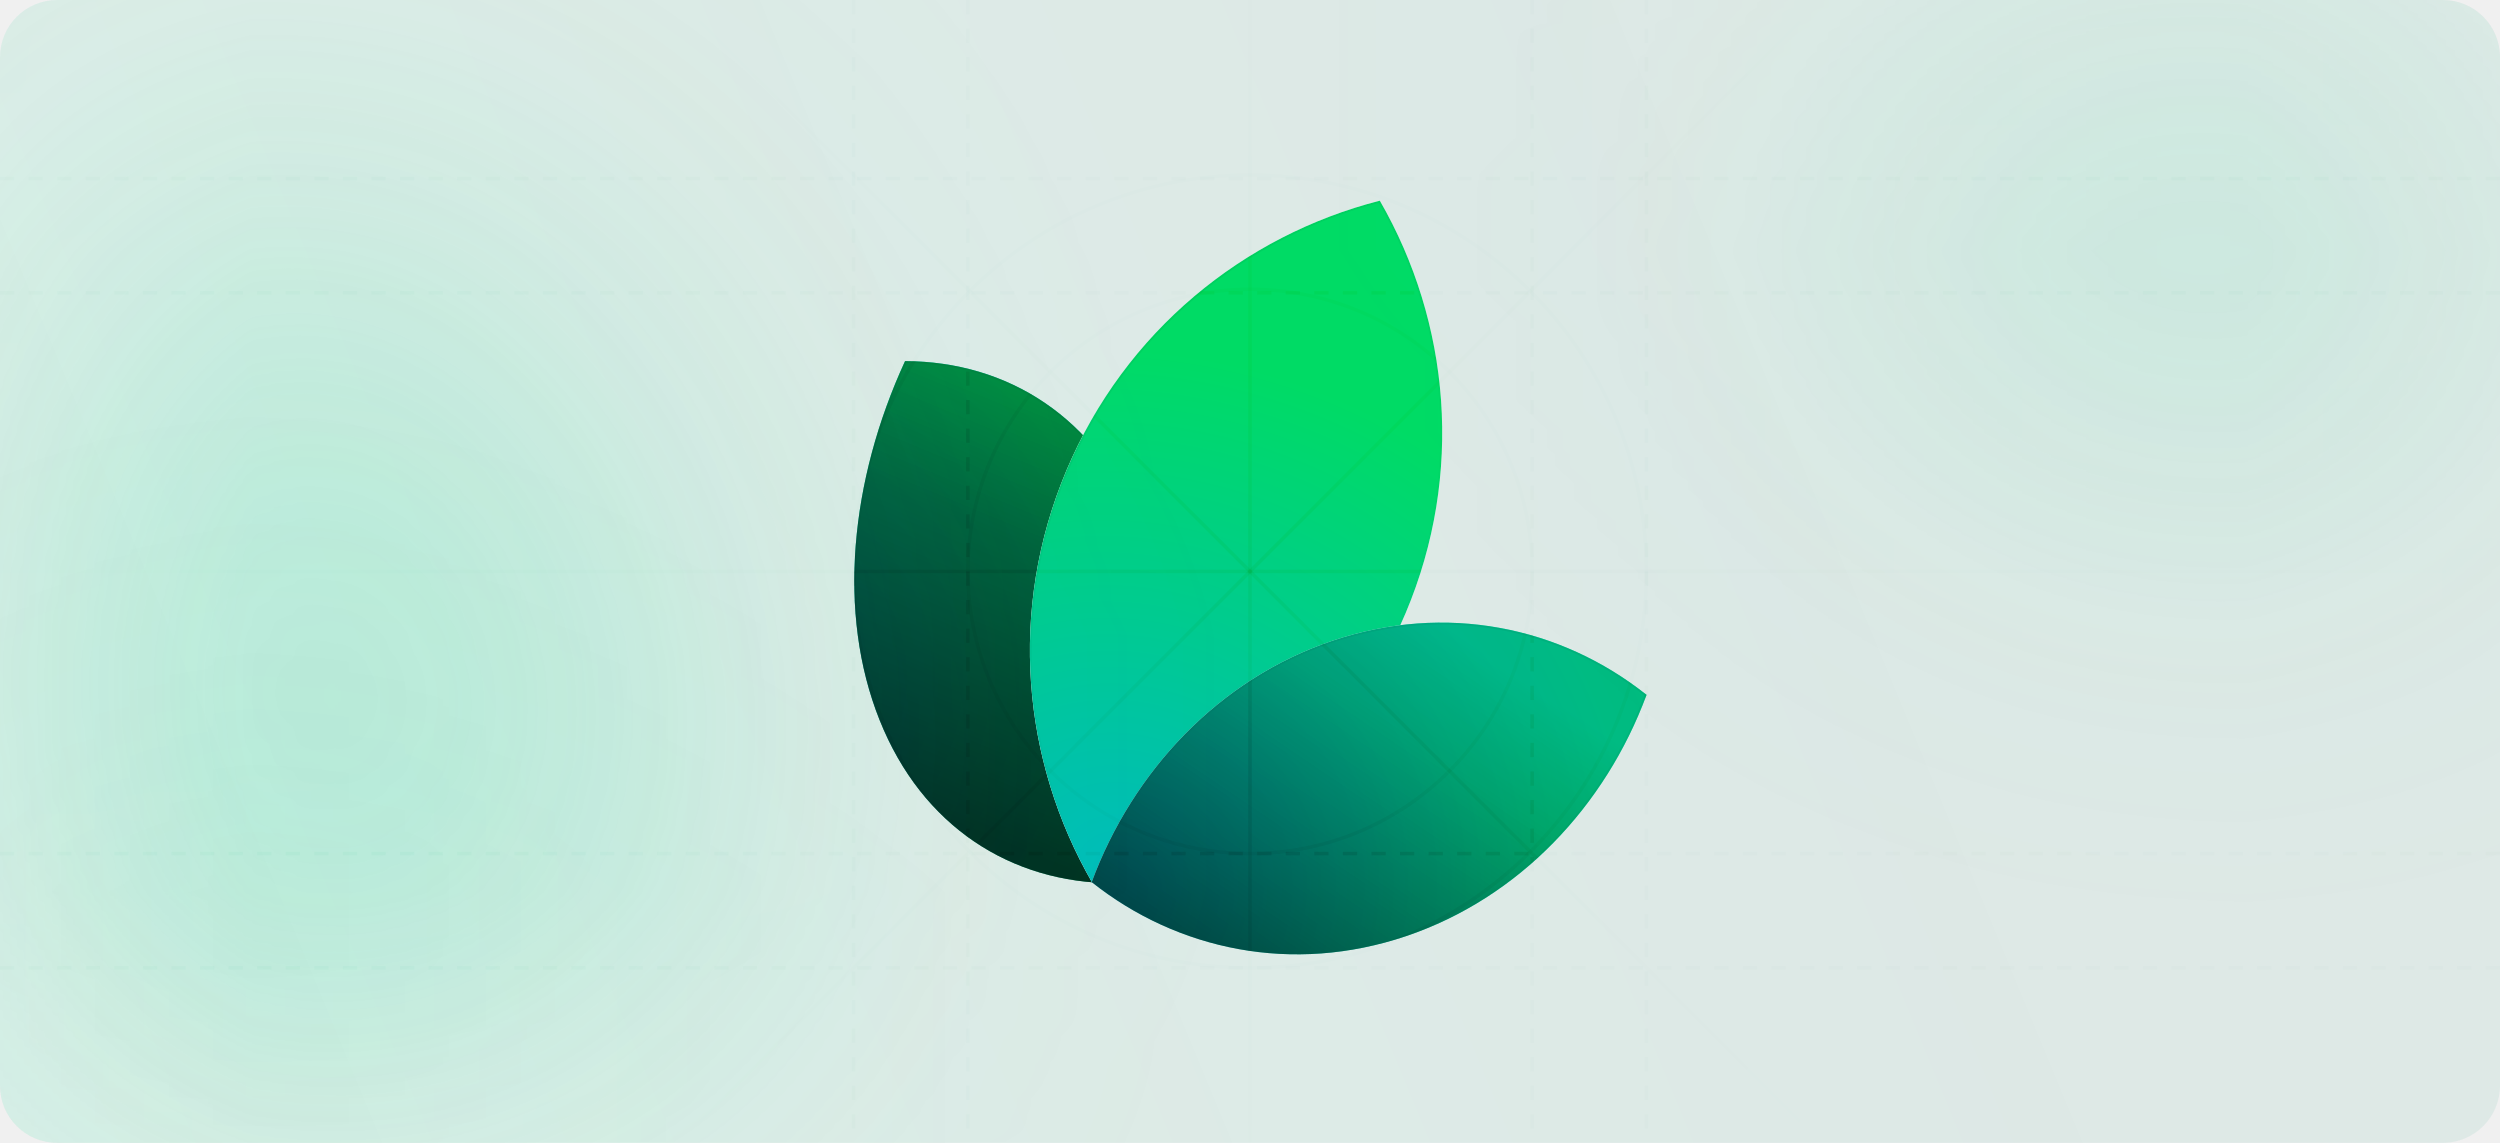
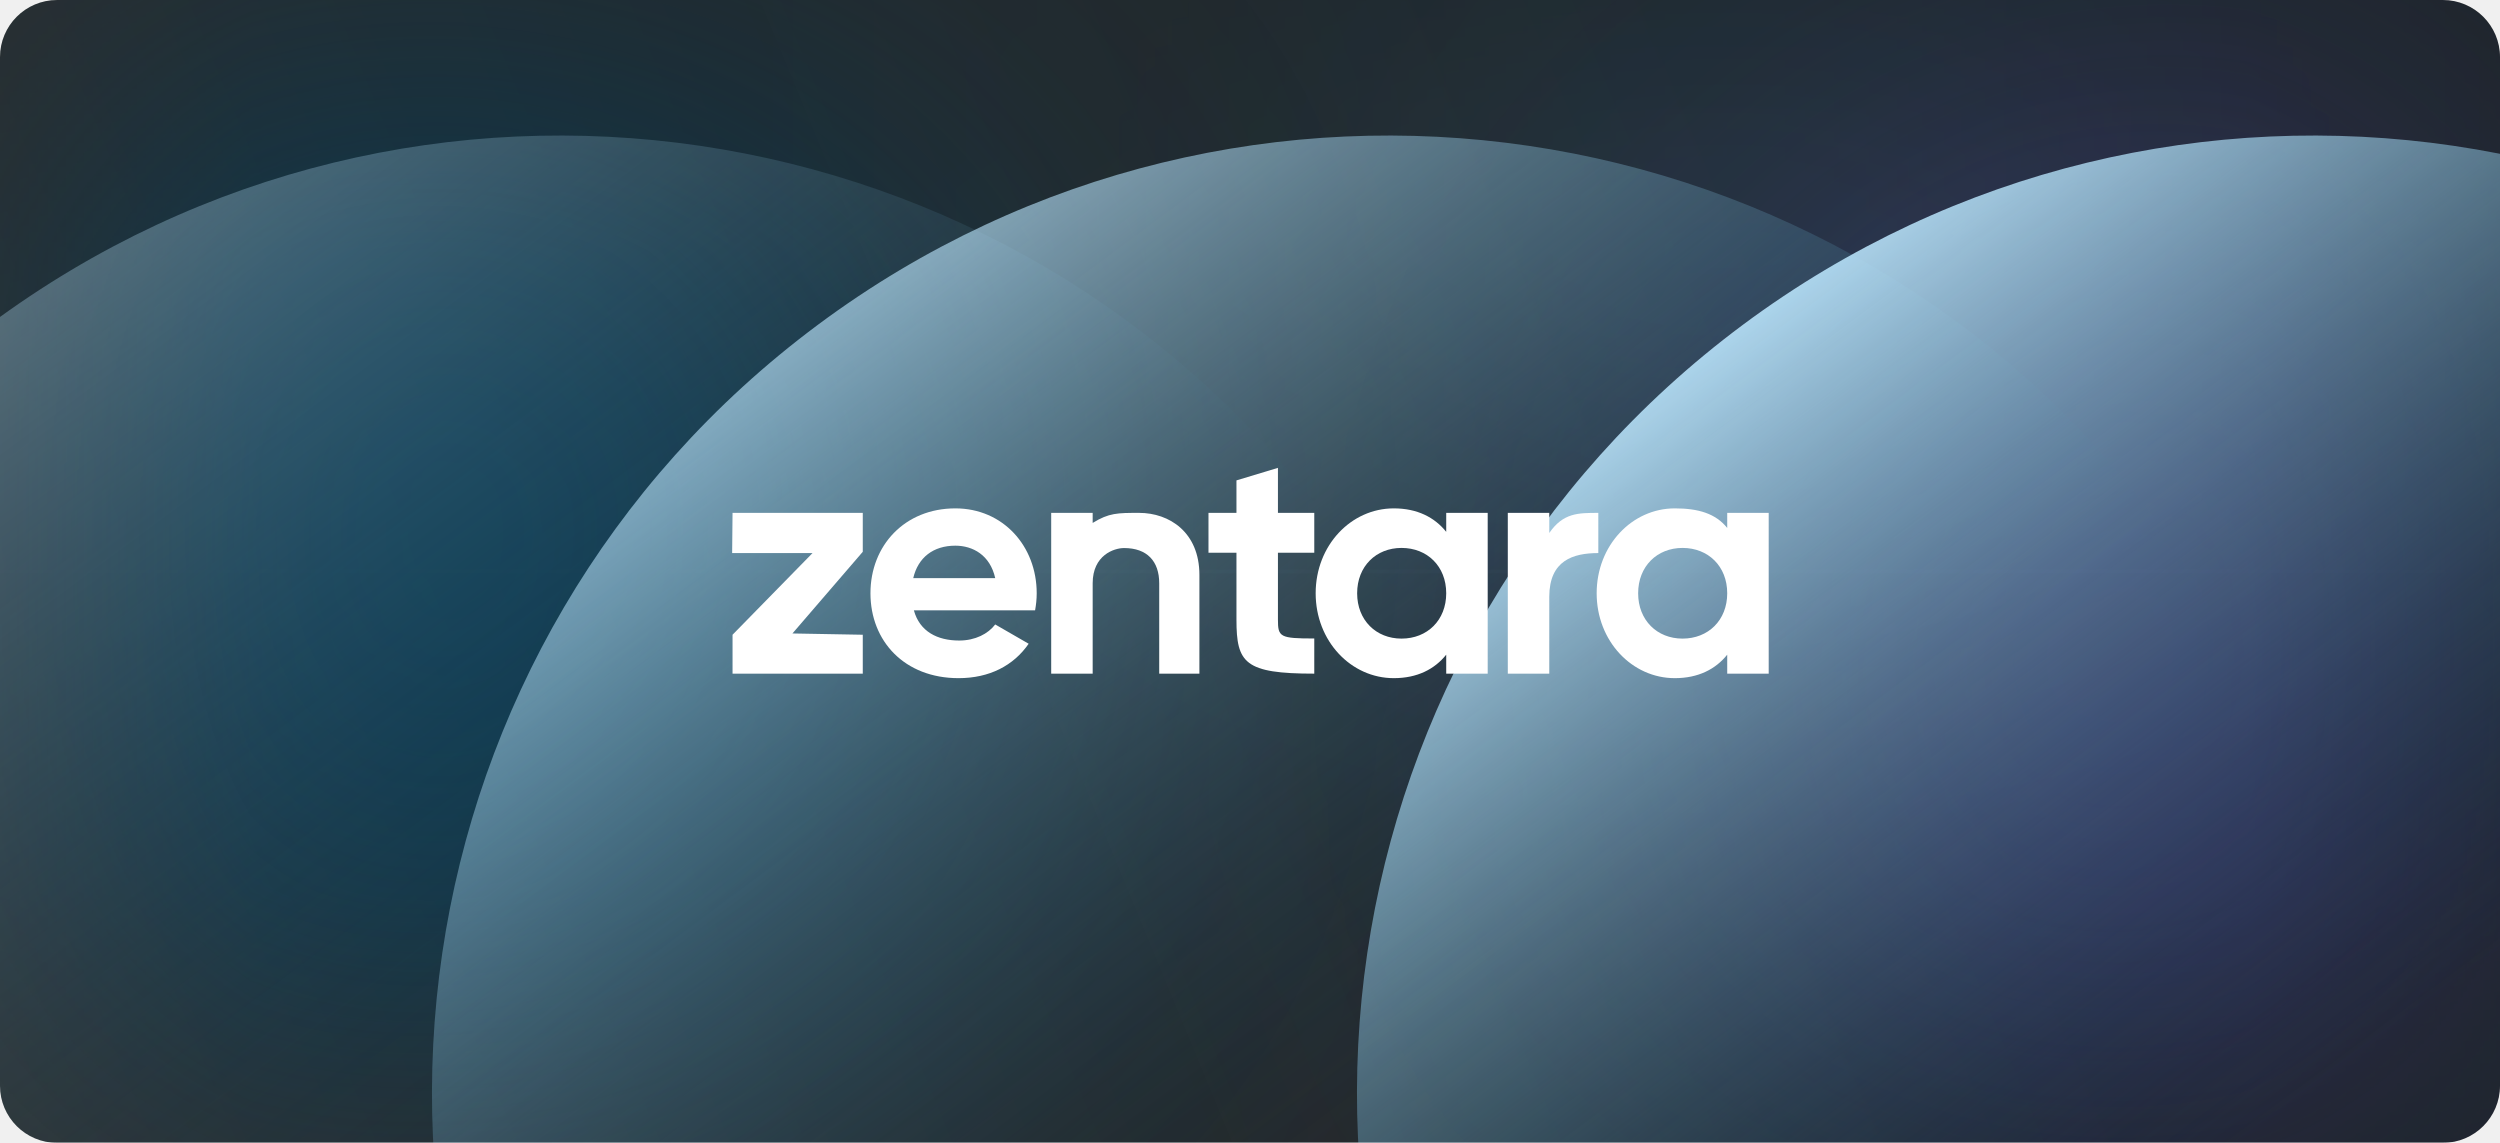
<svg xmlns="http://www.w3.org/2000/svg" width="700" height="320" viewBox="0 0 700 320" fill="none">
-   <g clip-path="url(#clip0_2862_278)">
-     <rect width="700" height="320" rx="16" fill="url(#paint0_linear_2862_278)" />
-     <path d="M311.889 247.3C283.097 247.215 258.226 231.466 246.292 201.629C234.357 171.793 238.02 134.523 253.414 101.112C282.206 101.197 307.077 116.945 319.011 146.782C330.946 176.619 327.283 213.888 311.889 247.3Z" fill="white" />
-     <path d="M311.889 247.3C283.097 247.215 258.226 231.466 246.292 201.629C234.357 171.793 238.02 134.523 253.414 101.112C282.206 101.197 307.077 116.945 319.011 146.782C330.946 176.619 327.283 213.888 311.889 247.3Z" fill="url(#paint1_radial_2862_278)" />
-     <path d="M311.889 247.3C283.097 247.215 258.226 231.466 246.292 201.629C234.357 171.793 238.02 134.523 253.414 101.112C282.206 101.197 307.077 116.945 319.011 146.782C330.946 176.619 327.283 213.888 311.889 247.3Z" fill="black" fill-opacity="0.5" style="mix-blend-mode:hard-light" />
-     <path d="M311.889 247.3C283.097 247.215 258.226 231.466 246.292 201.629C234.357 171.793 238.02 134.523 253.414 101.112C282.206 101.197 307.077 116.945 319.011 146.782C330.946 176.619 327.283 213.888 311.889 247.3Z" fill="url(#paint2_linear_2862_278)" fill-opacity="0.5" style="mix-blend-mode:hard-light" />
-     <path d="M311.72 247.034C283.108 246.887 258.409 231.208 246.538 201.531C234.656 171.825 238.271 134.702 253.583 101.377C282.195 101.524 306.894 117.203 318.765 146.88C330.647 176.586 327.031 213.709 311.72 247.034Z" stroke="url(#paint3_linear_2862_278)" stroke-opacity="0.05" stroke-width="0.531" />
-     <path d="M305.839 247.174C343.92 237.419 377.154 210.619 393.585 171.64C410.017 132.661 405.98 90.199 386.347 56.193C348.266 65.948 315.032 92.749 298.601 131.728C282.169 170.706 286.206 213.168 305.839 247.174Z" fill="white" />
-     <path d="M305.839 247.174C343.92 237.419 377.154 210.619 393.585 171.64C410.017 132.661 405.98 90.199 386.347 56.193C348.266 65.948 315.032 92.749 298.601 131.728C282.169 170.706 286.206 213.168 305.839 247.174Z" fill="url(#paint4_radial_2862_278)" />
-     <path d="M393.341 171.537C376.971 210.369 343.89 237.091 305.969 246.867C286.462 212.959 282.476 170.663 298.845 131.831C315.215 92.998 348.295 66.276 386.217 56.5C405.724 90.408 409.71 132.704 393.341 171.537Z" stroke="url(#paint5_linear_2862_278)" stroke-opacity="0.05" stroke-width="0.531" />
-     <path d="M305.686 246.995C329.75 266.114 361.965 272.832 393.671 262.129C425.376 251.426 449.499 225.691 461.03 194.556C436.967 175.437 404.751 168.719 373.046 179.422C341.34 190.125 317.217 215.86 305.686 246.995Z" fill="white" />
-     <path d="M305.686 246.995C329.75 266.114 361.965 272.832 393.671 262.129C425.376 251.426 449.499 225.691 461.03 194.556C436.967 175.437 404.751 168.719 373.046 179.422C341.34 190.125 317.217 215.86 305.686 246.995Z" fill="url(#paint6_radial_2862_278)" />
-     <path d="M305.686 246.995C329.75 266.114 361.965 272.832 393.671 262.129C425.376 251.426 449.499 225.691 461.03 194.556C436.967 175.437 404.751 168.719 373.046 179.422C341.34 190.125 317.217 215.86 305.686 246.995Z" fill="black" fill-opacity="0.2" style="mix-blend-mode:hard-light" />
-     <path d="M305.686 246.995C329.75 266.114 361.965 272.832 393.671 262.129C425.376 251.426 449.499 225.691 461.03 194.556C436.967 175.437 404.751 168.719 373.046 179.422C341.34 190.125 317.217 215.86 305.686 246.995Z" fill="url(#paint7_linear_2862_278)" fill-opacity="0.5" style="mix-blend-mode:hard-light" />
-     <path d="M393.586 261.878C362.035 272.529 329.981 265.88 306.002 246.907C317.535 215.919 341.571 190.327 373.13 179.673C404.682 169.023 436.736 175.671 460.715 194.644C449.182 225.632 425.146 251.224 393.586 261.878Z" stroke="url(#paint8_linear_2862_278)" stroke-opacity="0.05" stroke-width="0.531" />
-     <g opacity="0.8" filter="url(#filter0_f_2862_278)">
-       <circle cx="660" cy="-60" r="160" fill="#18E299" fill-opacity="0.4" />
-     </g>
-     <g opacity="0.8" filter="url(#filter1_f_2862_278)">
-       <circle cx="20" cy="213" r="160" fill="#18E299" fill-opacity="0.33" />
-     </g>
-     <g opacity="0.8" filter="url(#filter2_f_2862_278)">
-       <circle cx="660" cy="480" r="160" fill="#18E299" fill-opacity="0.52" />
-     </g>
-     <g opacity="0.8" filter="url(#filter3_f_2862_278)">
-       <circle cx="20" cy="413" r="160" fill="#18E299" fill-opacity="0.22" />
-     </g>
-     <g style="mix-blend-mode:overlay" opacity="0.1">
-       <path d="M0 50H700" stroke="black" stroke-dasharray="4 4" />
-     </g>
-     <g style="mix-blend-mode:overlay" opacity="0.1">
-       <path d="M0 82H700" stroke="black" stroke-dasharray="4 4" />
-     </g>
-     <g style="mix-blend-mode:overlay" opacity="0.1">
-       <path d="M239 0L239 320" stroke="black" stroke-dasharray="4 4" />
-     </g>
-     <g style="mix-blend-mode:overlay" opacity="0.1">
-       <path d="M271 0L271 320" stroke="black" stroke-dasharray="4 4" />
-     </g>
-     <g style="mix-blend-mode:overlay" opacity="0.1">
-       <path d="M461 0L461 320" stroke="black" stroke-dasharray="4 4" />
-     </g>
-     <g style="mix-blend-mode:overlay" opacity="0.1">
-       <path d="M350 0L350 320" stroke="url(#paint9_linear_2862_278)" />
-     </g>
-     <g style="mix-blend-mode:overlay" opacity="0.1">
-       <path d="M429 0L429 320" stroke="black" stroke-dasharray="4 4" />
-     </g>
-     <g style="mix-blend-mode:overlay" opacity="0.1">
-       <path d="M0 271H700" stroke="black" stroke-dasharray="4 4" />
-     </g>
-     <g style="mix-blend-mode:overlay" opacity="0.1">
-       <path d="M0 239H700" stroke="black" stroke-dasharray="4 4" />
-     </g>
-     <g style="mix-blend-mode:overlay" opacity="0.1">
-       <path d="M0 160H700" stroke="url(#paint10_linear_2862_278)" />
-     </g>
-     <g style="mix-blend-mode:overlay" opacity="0.1">
-       <path d="M511 -1L189 321" stroke="url(#paint11_linear_2862_278)" />
-     </g>
-     <g style="mix-blend-mode:overlay" opacity="0.1">
-       <path d="M511 321L189 -1" stroke="url(#paint12_linear_2862_278)" />
-     </g>
-     <g style="mix-blend-mode:overlay" opacity="0.05">
-       <circle cx="350" cy="160" r="111" stroke="black" />
-     </g>
-     <g style="mix-blend-mode:overlay" opacity="0.05">
-       <circle cx="350" cy="160" r="79" stroke="black" />
+   <g clip-path="url(#clip0_105_57)">
+     <mask id="mask0_105_57" style="mask-type:luminance" maskUnits="userSpaceOnUse" x="0" y="0" width="700" height="320">
+       <path d="M684 0H16C7.163 0 0 7.163 0 16V304C0 312.837 7.163 320 16 320H684C692.837 320 700 312.837 700 304V16C700 7.163 692.837 0 684 0Z" fill="white" />
+     </mask>
+     <g mask="url(#mask0_105_57)">
+       <rect width="700" height="320" fill="#1E1E1E" />
+       <path d="M684 0H16C7.163 0 0 7.163 0 16V304C0 312.837 7.163 320 16 320H684C692.837 320 700 312.837 700 304V16C700 7.163 692.837 0 684 0Z" fill="url(#paint0_linear_105_57)" />
+       <g opacity="0.8" filter="url(#filter0_f_105_57)">
+ </g>
+       <g opacity="0.8" filter="url(#filter1_f_105_57)">
+         <path d="M643 355C731.366 355 803 283.366 803 195C803 106.634 731.366 35 643 35C554.634 35 483 106.634 483 195C483 283.366 554.634 355 643 355Z" fill="#6748C7" fill-opacity="0.5" />
+       </g>
+       <g style="mix-blend-mode:overlay" opacity="0.1">
+         <path d="M0 160H700" stroke="url(#paint1_linear_105_57)" />
+       </g>
+       <g opacity="0.8" filter="url(#filter2_f_105_57)">
+         <path d="M99 307C187.366 307 259 235.366 259 147C259 58.634 187.366 -13 99 -13C10.634 -13 -61 58.634 -61 147C-61 235.366 10.634 307 99 307Z" fill="#003B59" />
+       </g>
+       <g opacity="0.8" filter="url(#filter3_f_105_57)">
+         <path d="M483 75C571.366 75 643 3.366 643 -85C643 -173.366 571.366 -245 483 -245C394.634 -245 323 -173.366 323 -85C323 3.366 394.634 75 483 75Z" fill="#57C7FF" fill-opacity="0.4" />
+       </g>
+       <path opacity="0.33" fill-rule="evenodd" clip-rule="evenodd" d="M372.05 146.081C283.746 27.295 115.867 2.584 -2.919 90.888C-121.705 179.192 -146.416 347.071 -58.112 465.857L372.05 146.081Z" fill="url(#paint2_linear_105_57)" />
+       <path opacity="0.66" fill-rule="evenodd" clip-rule="evenodd" d="M604.05 146.081C515.746 27.295 347.867 2.584 229.081 90.888C110.295 179.192 85.584 347.071 173.888 465.857L604.05 146.081Z" fill="url(#paint3_linear_105_57)" />
+       <path opacity="0.9" fill-rule="evenodd" clip-rule="evenodd" d="M863.05 146.081C774.746 27.295 606.867 2.584 488.081 90.888C369.295 179.192 344.584 347.071 432.888 465.857L863.05 146.081Z" fill="url(#paint4_linear_105_57)" />
+       <path d="M221.882 177.369L241.577 177.729V188.623H205.113V177.729L227.509 154.86H205L205.113 143.605H241.577V154.5L221.882 177.369Z" fill="white" />
+       <path d="M255.883 170.886C257.504 176.829 262.456 179.35 268.578 179.35C273.08 179.35 276.682 177.459 278.662 174.848L288.026 180.25C283.794 186.372 277.042 189.884 268.398 189.884C253.272 189.884 243.728 179.53 243.728 166.114C243.728 152.699 253.362 142.345 267.498 142.345C280.823 142.345 290.277 152.879 290.277 166.114C290.277 167.825 290.097 169.355 289.827 170.886H255.883ZM255.703 161.882H278.662C277.222 155.4 272.36 152.789 267.498 152.789C261.285 152.789 257.054 156.12 255.703 161.882Z" fill="white" />
+       <path d="M318.952 143.605C327.393 143.605 335.834 149.007 335.834 160.982V188.623L324.58 188.623V163.301C324.58 157.178 321.214 153.453 314.732 153.453C311.918 153.453 305.948 155.467 305.948 163.301V188.623H294.334V143.605H305.948V146.419C310.511 143.605 312.92 143.605 318.952 143.605Z" fill="white" />
+       <path d="M367.997 154.77H357.823V173.497C357.823 178.359 358.343 178.776 367.997 178.776V188.623C348.495 188.623 346.208 185.652 346.208 173.497V154.77H338.375V143.605H346.208V134.511L357.823 131V143.605H367.997V154.77Z" fill="white" />
+       <path d="M404.941 143.605H416.556V188.623H404.941V183.311C401.7 187.363 396.838 189.884 390.265 189.884C378.29 189.884 368.386 179.53 368.386 166.114C368.386 152.699 378.29 142.345 390.265 142.345C396.838 142.345 401.7 144.866 404.941 148.917V143.605ZM392.426 178.809C399.629 178.809 404.941 173.677 404.941 166.114C404.941 158.551 399.629 153.419 392.426 153.419C385.313 153.419 380.001 158.551 380.001 166.114C380.001 173.677 385.313 178.809 392.426 178.809Z" fill="white" />
+       <path d="M433.798 149.233C437.679 143.606 441.854 143.606 447.527 143.606V154.86C440.493 154.86 433.798 156.898 433.798 167.105V188.624H422.184V143.606H433.798V149.233Z" fill="white" />
+       <path d="M483.621 143.605H495.236V188.623H483.621V183.311C480.38 187.363 475.518 189.884 468.945 189.884C456.97 189.884 447.066 179.53 447.066 166.114C447.066 152.699 456.97 142.345 468.945 142.345C475.518 142.345 480.38 143.774 483.621 147.826V143.605ZM471.106 178.809C478.309 178.809 483.621 173.677 483.621 166.114C483.621 158.551 478.309 153.419 471.106 153.419C463.993 153.419 458.681 158.551 458.681 166.114C458.681 173.677 463.993 178.809 471.106 178.809Z" fill="white" />
    </g>
  </g>
  <defs>
-     <filter id="filter0_f_2862_278" x="260" y="-460" width="800" height="800" filterUnits="userSpaceOnUse" color-interpolation-filters="sRGB">
+     <filter id="filter0_f_105_57" x="26" y="80" width="800" height="800" filterUnits="userSpaceOnUse" color-interpolation-filters="sRGB">
      <feFlood flood-opacity="0" result="BackgroundImageFix" />
      <feBlend mode="normal" in="SourceGraphic" in2="BackgroundImageFix" result="shape" />
-       <feGaussianBlur stdDeviation="120" result="effect1_foregroundBlur_2862_278" />
+       <feGaussianBlur stdDeviation="120" result="effect1_foregroundBlur_105_57" />
    </filter>
-     <filter id="filter1_f_2862_278" x="-380" y="-187" width="800" height="800" filterUnits="userSpaceOnUse" color-interpolation-filters="sRGB">
+     <filter id="filter1_f_105_57" x="243" y="-205" width="800" height="800" filterUnits="userSpaceOnUse" color-interpolation-filters="sRGB">
      <feFlood flood-opacity="0" result="BackgroundImageFix" />
      <feBlend mode="normal" in="SourceGraphic" in2="BackgroundImageFix" result="shape" />
-       <feGaussianBlur stdDeviation="120" result="effect1_foregroundBlur_2862_278" />
+       <feGaussianBlur stdDeviation="120" result="effect1_foregroundBlur_105_57" />
    </filter>
-     <filter id="filter2_f_2862_278" x="260" y="80" width="800" height="800" filterUnits="userSpaceOnUse" color-interpolation-filters="sRGB">
+     <filter id="filter2_f_105_57" x="-301" y="-253" width="800" height="800" filterUnits="userSpaceOnUse" color-interpolation-filters="sRGB">
      <feFlood flood-opacity="0" result="BackgroundImageFix" />
      <feBlend mode="normal" in="SourceGraphic" in2="BackgroundImageFix" result="shape" />
-       <feGaussianBlur stdDeviation="120" result="effect1_foregroundBlur_2862_278" />
+       <feGaussianBlur stdDeviation="120" result="effect1_foregroundBlur_105_57" />
    </filter>
-     <filter id="filter3_f_2862_278" x="-380" y="13" width="800" height="800" filterUnits="userSpaceOnUse" color-interpolation-filters="sRGB">
+     <filter id="filter3_f_105_57" x="83" y="-485" width="800" height="800" filterUnits="userSpaceOnUse" color-interpolation-filters="sRGB">
      <feFlood flood-opacity="0" result="BackgroundImageFix" />
      <feBlend mode="normal" in="SourceGraphic" in2="BackgroundImageFix" result="shape" />
-       <feGaussianBlur stdDeviation="120" result="effect1_foregroundBlur_2862_278" />
+       <feGaussianBlur stdDeviation="120" result="effect1_foregroundBlur_105_57" />
    </filter>
-     <linearGradient id="paint0_linear_2862_278" x1="1.04308e-05" y1="320" x2="710.784" y2="26.079" gradientUnits="userSpaceOnUse">
-       <stop stop-color="#18E299" stop-opacity="0.09" />
-       <stop offset="0.729" stop-color="#0D9373" stop-opacity="0.08" />
+     <linearGradient id="paint0_linear_105_57" x1="1.27814e-05" y1="320" x2="710.784" y2="26.079" gradientUnits="userSpaceOnUse">
+       <stop stop-color="#EBF7FA" stop-opacity="0.09" />
+       <stop offset="0.729" stop-color="#006199" stop-opacity="0.08" />
    </linearGradient>
-     <radialGradient id="paint1_radial_2862_278" cx="0" cy="0" r="1" gradientUnits="userSpaceOnUse" gradientTransform="translate(208.697 189.703) rotate(-10.029) scale(169.097 167.466)">
-       <stop stop-color="#00B0BB" />
-       <stop offset="1" stop-color="#00DB65" />
-     </radialGradient>
-     <linearGradient id="paint2_linear_2862_278" x1="306.587" y1="93.56" x2="252.341" y2="224.228" gradientUnits="userSpaceOnUse">
-       <stop stop-color="#18E299" />
-       <stop offset="1" />
+     <linearGradient id="paint1_linear_105_57" x1="nan" y1="nan" x2="nan" y2="nan" gradientUnits="userSpaceOnUse">
+       <stop stop-color="white" stop-opacity="0.1" />
+       <stop offset="0.5" stop-color="white" />
+       <stop offset="1" stop-color="white" stop-opacity="0.1" />
    </linearGradient>
-     <linearGradient id="paint3_linear_2862_278" x1="311.84" y1="123.717" x2="253.579" y2="224.761" gradientUnits="userSpaceOnUse">
-       <stop />
-       <stop offset="1" stop-opacity="0" />
+     <linearGradient id="paint2_linear_105_57" x1="-2.919" y1="90.888" x2="316.857" y2="521.05" gradientUnits="userSpaceOnUse">
+       <stop stop-color="#B9E3FA" />
+       <stop offset="0.5" stop-color="#003B59" stop-opacity="0" />
    </linearGradient>
-     <radialGradient id="paint4_radial_2862_278" cx="0" cy="0" r="1" gradientUnits="userSpaceOnUse" gradientTransform="translate(313.407 243.64) rotate(-75.7542) scale(203.632 223.902)">
-       <stop stop-color="#00BBBB" />
-       <stop offset="0.713" stop-color="#00DB65" />
-     </radialGradient>
-     <linearGradient id="paint5_linear_2862_278" x1="308.586" y1="102.284" x2="383.487" y2="201.169" gradientUnits="userSpaceOnUse">
-       <stop />
-       <stop offset="1" stop-opacity="0" />
+     <linearGradient id="paint3_linear_105_57" x1="229.081" y1="90.888" x2="548.857" y2="521.05" gradientUnits="userSpaceOnUse">
+       <stop stop-color="#B9E3FA" />
+       <stop offset="0.5" stop-color="#003B59" stop-opacity="0" />
    </linearGradient>
-     <radialGradient id="paint6_radial_2862_278" cx="0" cy="0" r="1" gradientUnits="userSpaceOnUse" gradientTransform="translate(311.447 249.925) rotate(-20.3524) scale(174.776 163.096)">
-       <stop stop-color="#00B0BB" />
-       <stop offset="1" stop-color="#00DB65" />
-     </radialGradient>
-     <linearGradient id="paint7_linear_2862_278" x1="395.843" y1="169.781" x2="332.121" y2="263.82" gradientUnits="userSpaceOnUse">
-       <stop stop-color="#00B1BC" />
-       <stop offset="1" />
+     <linearGradient id="paint4_linear_105_57" x1="488.081" y1="90.888" x2="807.857" y2="521.05" gradientUnits="userSpaceOnUse">
+       <stop stop-color="#B9E3FA" />
+       <stop offset="0.5" stop-color="#003B59" stop-opacity="0" />
    </linearGradient>
-     <linearGradient id="paint8_linear_2862_278" x1="395.843" y1="169.781" x2="370.991" y2="271.799" gradientUnits="userSpaceOnUse">
-       <stop />
-       <stop offset="1" stop-opacity="0" />
-     </linearGradient>
-     <linearGradient id="paint9_linear_2862_278" x1="350" y1="0" x2="350" y2="320" gradientUnits="userSpaceOnUse">
-       <stop stop-opacity="0" />
-       <stop offset="0" stop-opacity="0.3" />
-       <stop offset="0.333" />
-       <stop offset="0.667" />
-       <stop offset="1" stop-opacity="0.3" />
-     </linearGradient>
-     <linearGradient id="paint10_linear_2862_278" x1="0" y1="160" x2="700" y2="160" gradientUnits="userSpaceOnUse">
-       <stop stop-opacity="0.1" />
-       <stop offset="0.5" />
-       <stop offset="1" stop-opacity="0.1" />
-     </linearGradient>
-     <linearGradient id="paint11_linear_2862_278" x1="511" y1="-1" x2="189" y2="321" gradientUnits="userSpaceOnUse">
-       <stop stop-opacity="0.1" />
-       <stop offset="0.5" />
-       <stop offset="1" stop-opacity="0.1" />
-     </linearGradient>
-     <linearGradient id="paint12_linear_2862_278" x1="511" y1="321" x2="189" y2="-1" gradientUnits="userSpaceOnUse">
-       <stop stop-opacity="0.1" />
-       <stop offset="0.5" />
-       <stop offset="1" stop-opacity="0.1" />
-     </linearGradient>
-     <clipPath id="clip0_2862_278">
-       <rect width="700" height="320" rx="16" fill="white" />
+     <clipPath id="clip0_105_57">
+       <rect width="700" height="320" fill="white" />
    </clipPath>
  </defs>
</svg>
